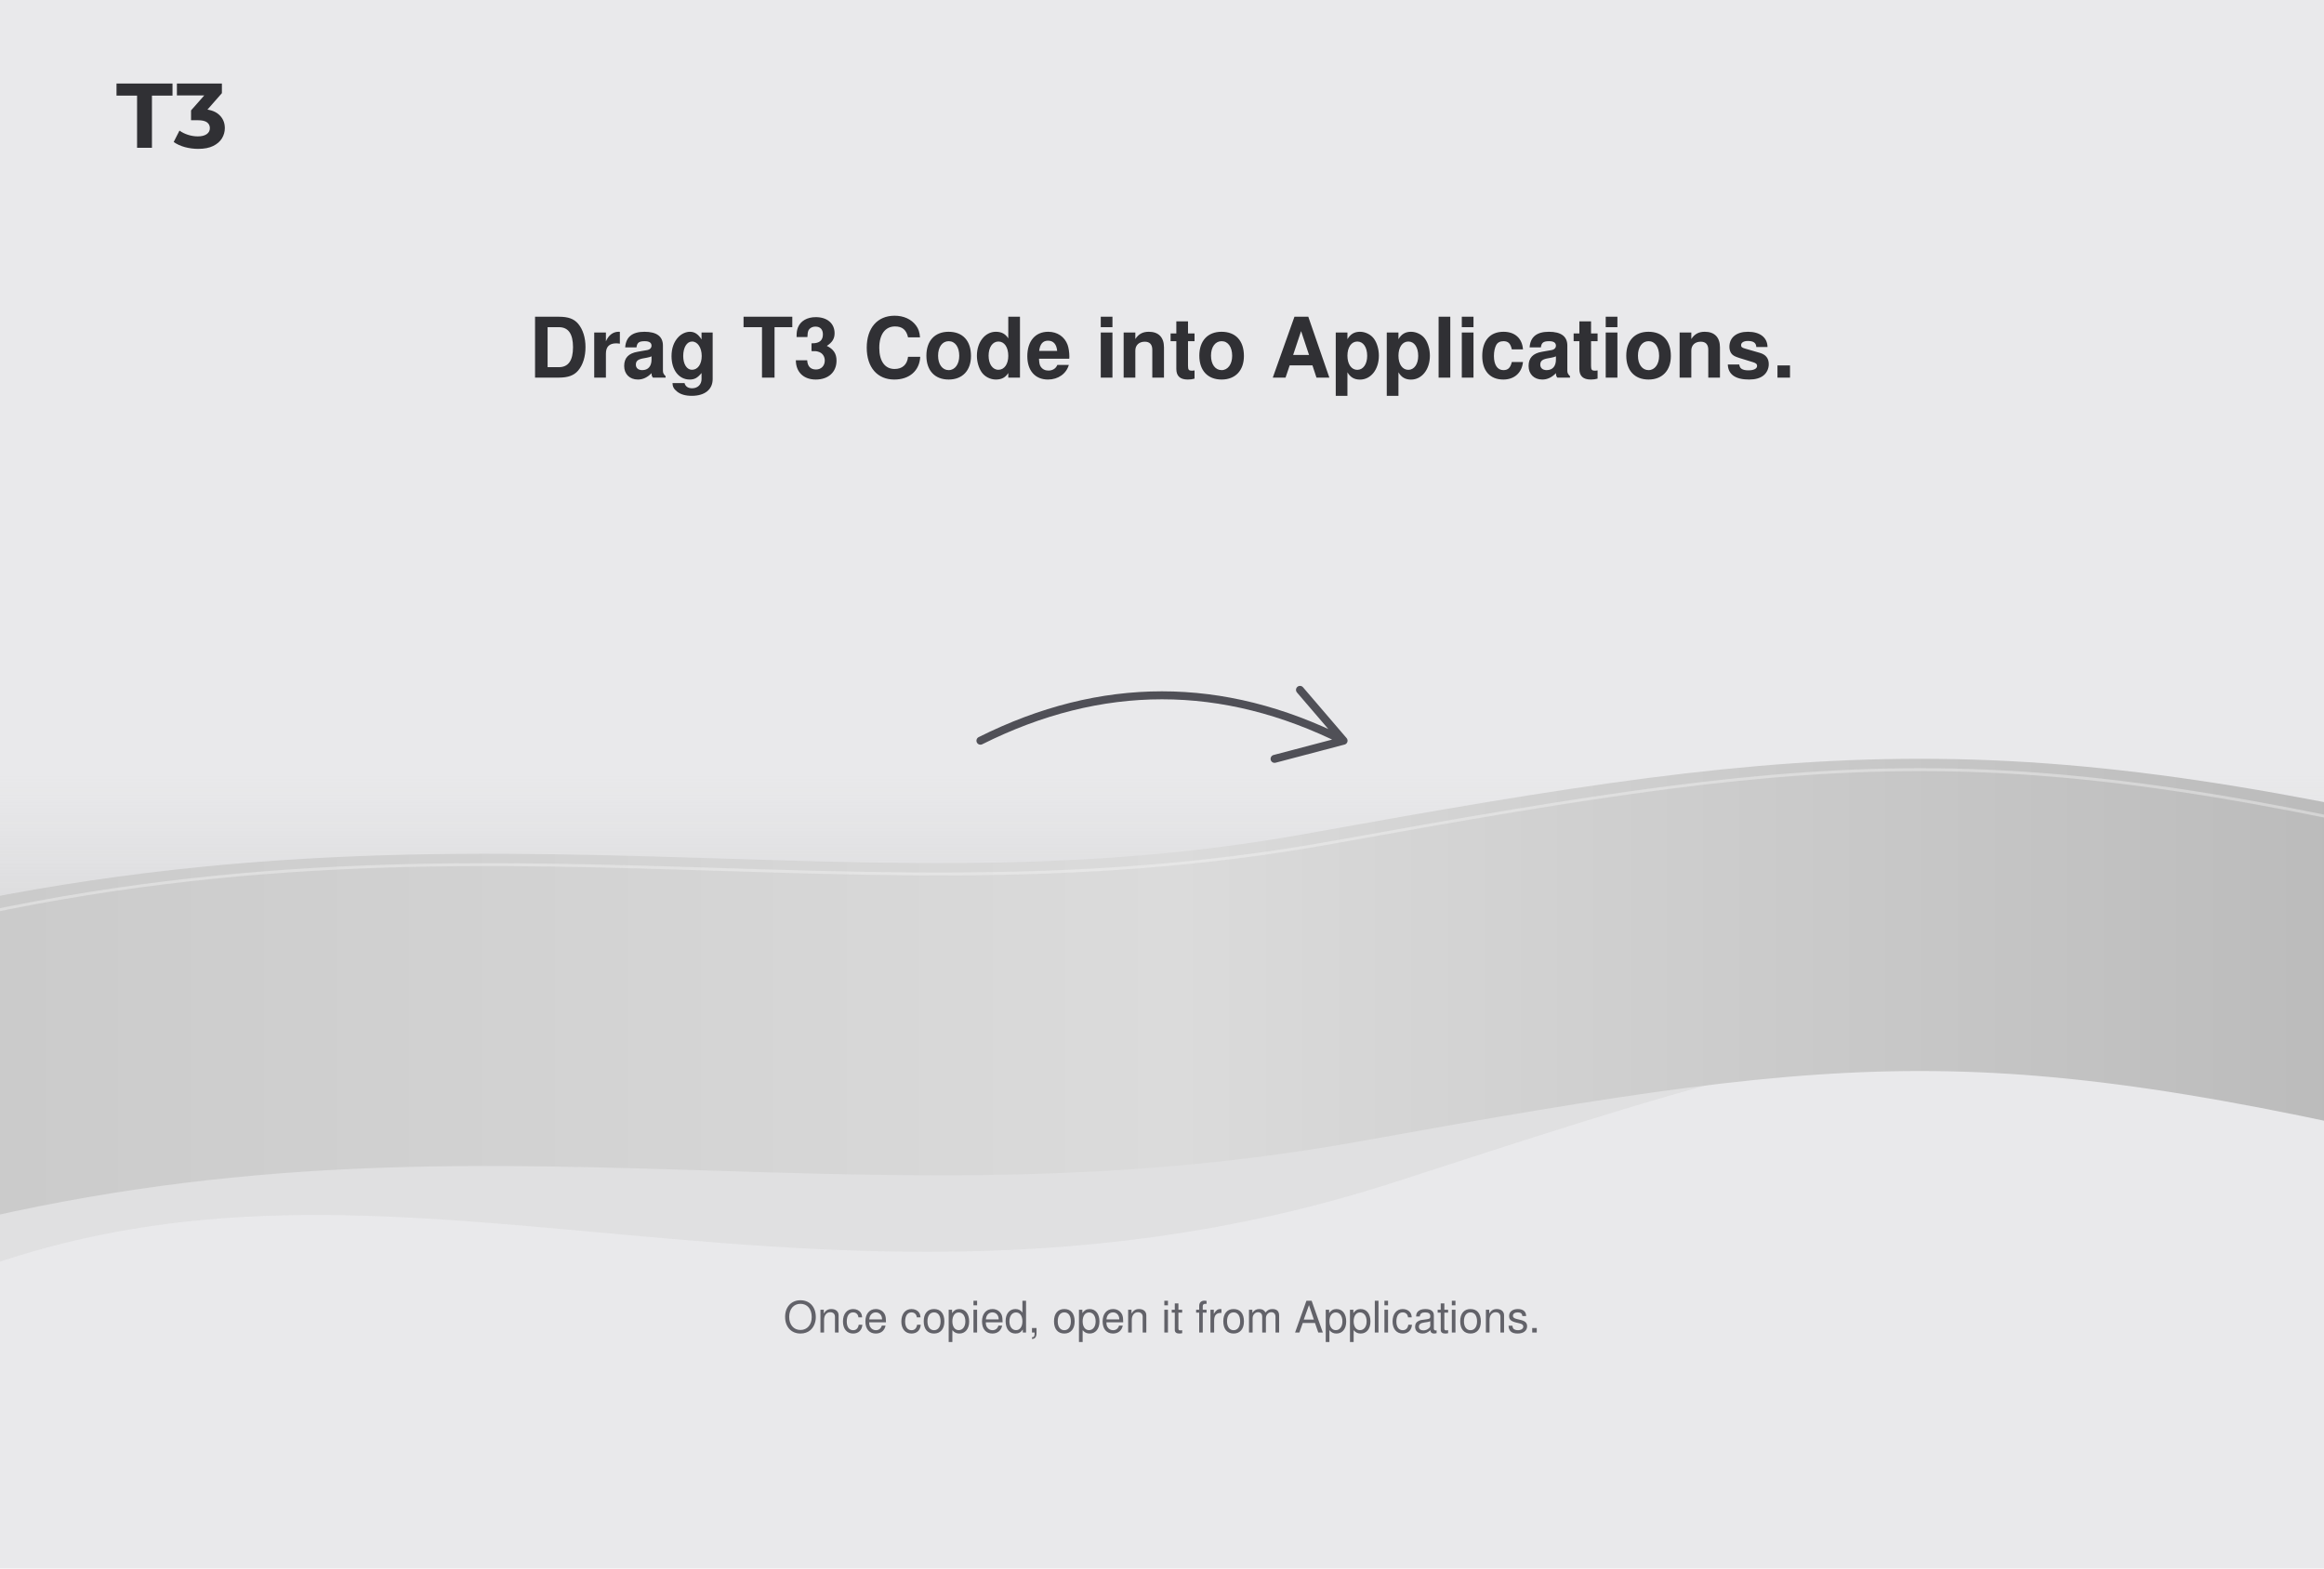
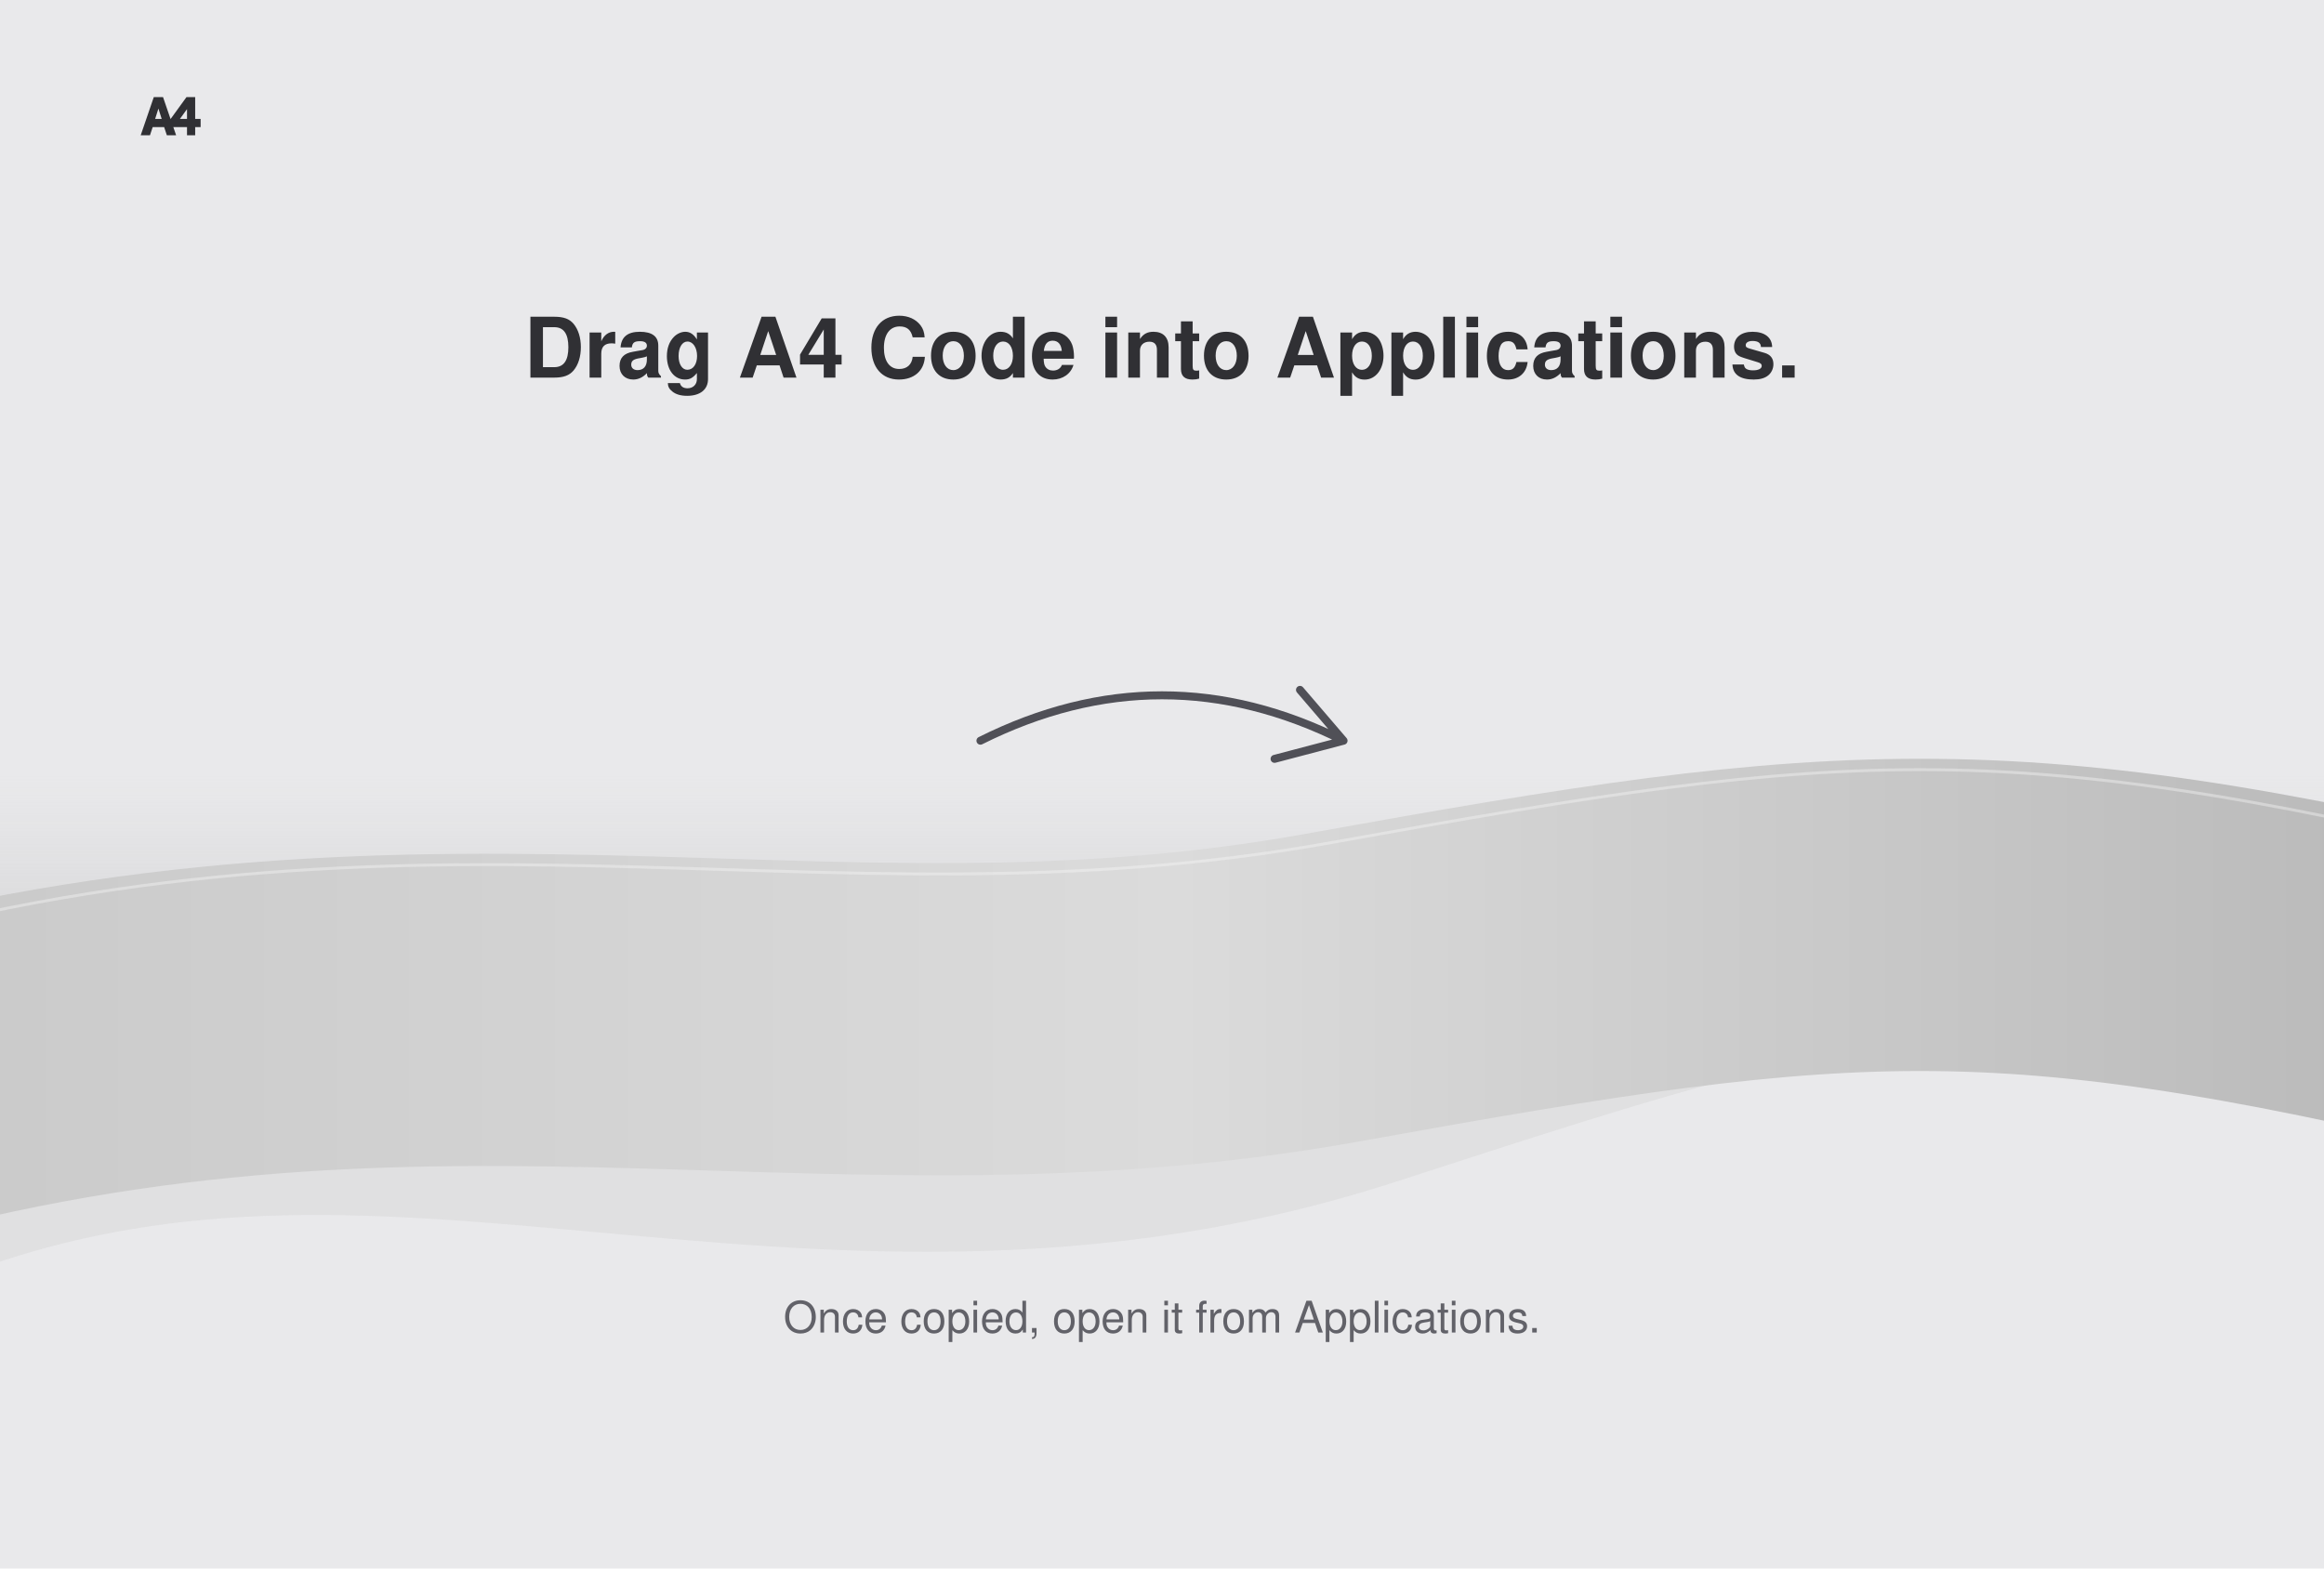
<svg xmlns="http://www.w3.org/2000/svg" width="1280" height="864" viewBox="0 0 640 432">
  <defs>
    <linearGradient id="veil" x1="0" y1="0" x2="0" y2="1">
      <stop stop-color="#B7B7B7" stop-opacity="0" />
      <stop offset=".55" stop-color="#A5A5A5" stop-opacity=".24" />
      <stop offset="1" stop-color="#D1D1D1" stop-opacity=".4" />
    </linearGradient>
    <linearGradient id="silk" x1="0" y1="0" x2="1" y2="0">
      <stop stop-color="#C8C8C8" />
      <stop offset=".5" stop-color="#DBDBDB" />
      <stop offset="1" stop-color="#B5B5B5" />
    </linearGradient>
  </defs>
  <rect width="640" height="432" fill="#E9E9EB" />
  <path d="M-60 293C95 220 214 304 362 256S559 191 707 257" stroke="url(#veil)" stroke-width="146" fill="none" opacity="1" stroke-linecap="round" stroke-linejoin="round" />
  <path d="M-60 306C113 252 223 298 367 272S553 242 707 280" stroke="url(#silk)" stroke-width="86" fill="none" opacity="1" stroke-linecap="round" stroke-linejoin="round" />
  <path d="M-60 266C113 212 223 258 367 232S553 202 707 240" stroke="#F5F5F5" stroke-width="0.8" fill="none" opacity="0.42" stroke-linecap="round" stroke-linejoin="round" />
-   <svg x="32" y="23" width="30" height="18" viewBox="15.531 37 94.394 56.96" fill="#303034">
-     <path d="M33.451 93V47.56H15.531V37H64.331V47.56H46.411V93H33.451ZM86.725 93.96C82.832 93.96 78.965 93.453 75.125 92.44C71.285 91.373 68.032 89.88 65.365 87.96L70.405 78.04C72.539 79.587 75.019 80.813 77.845 81.72C80.672 82.627 83.525 83.08 86.405 83.08C89.659 83.08 92.219 82.44 94.085 81.16C95.952 79.88 96.885 78.12 96.885 75.88C96.885 73.747 96.059 72.067 94.405 70.84C92.752 69.613 90.085 69 86.405 69H80.485V60.44L96.085 42.76L97.525 47.4H68.165V37H107.365V45.4L91.845 63.08L85.285 59.32H89.045C95.925 59.32 101.125 60.867 104.645 63.96C108.165 67.053 109.925 71.027 109.925 75.88C109.925 79.027 109.099 81.987 107.445 84.76C105.792 87.48 103.259 89.693 99.845 91.4C96.432 93.107 92.059 93.96 86.725 93.96Z" />
+   <svg x="32" y="23" width="30" height="18" viewBox="0 0 24 24" fill="#303034">
+     <path d="M1 19 5.8 5h3.4L14 19h-3.4l-1-3H5.4l-1 3Zm5.3-6h2.4L7.5 9.2ZM17.8 5H21v8h2v3h-2v3h-3v-3h-6v-3Zm.2 4.4L15.4 13H18Z" />
  </svg>
-   <text x="320" y="104" fill="#303034" font-family="Helvetica" font-size="23" font-weight="700" text-anchor="middle">Drag T3 Code into Applications.</text>
+   <text x="320" y="104" fill="#303034" font-family="Helvetica" font-size="23" font-weight="700" text-anchor="middle">Drag A4 Code into Applications.</text>
  <path d="M270 204Q320 179 370 204M358 190L370 204L351 209" stroke="#505057" stroke-width="2.2" fill="none" opacity="1" stroke-linecap="round" stroke-linejoin="round" />
  <text x="320" y="367" fill="#626269" font-family="Helvetica" font-size="12" font-weight="400" text-anchor="middle">Once copied, open it from Applications.</text>
</svg>
